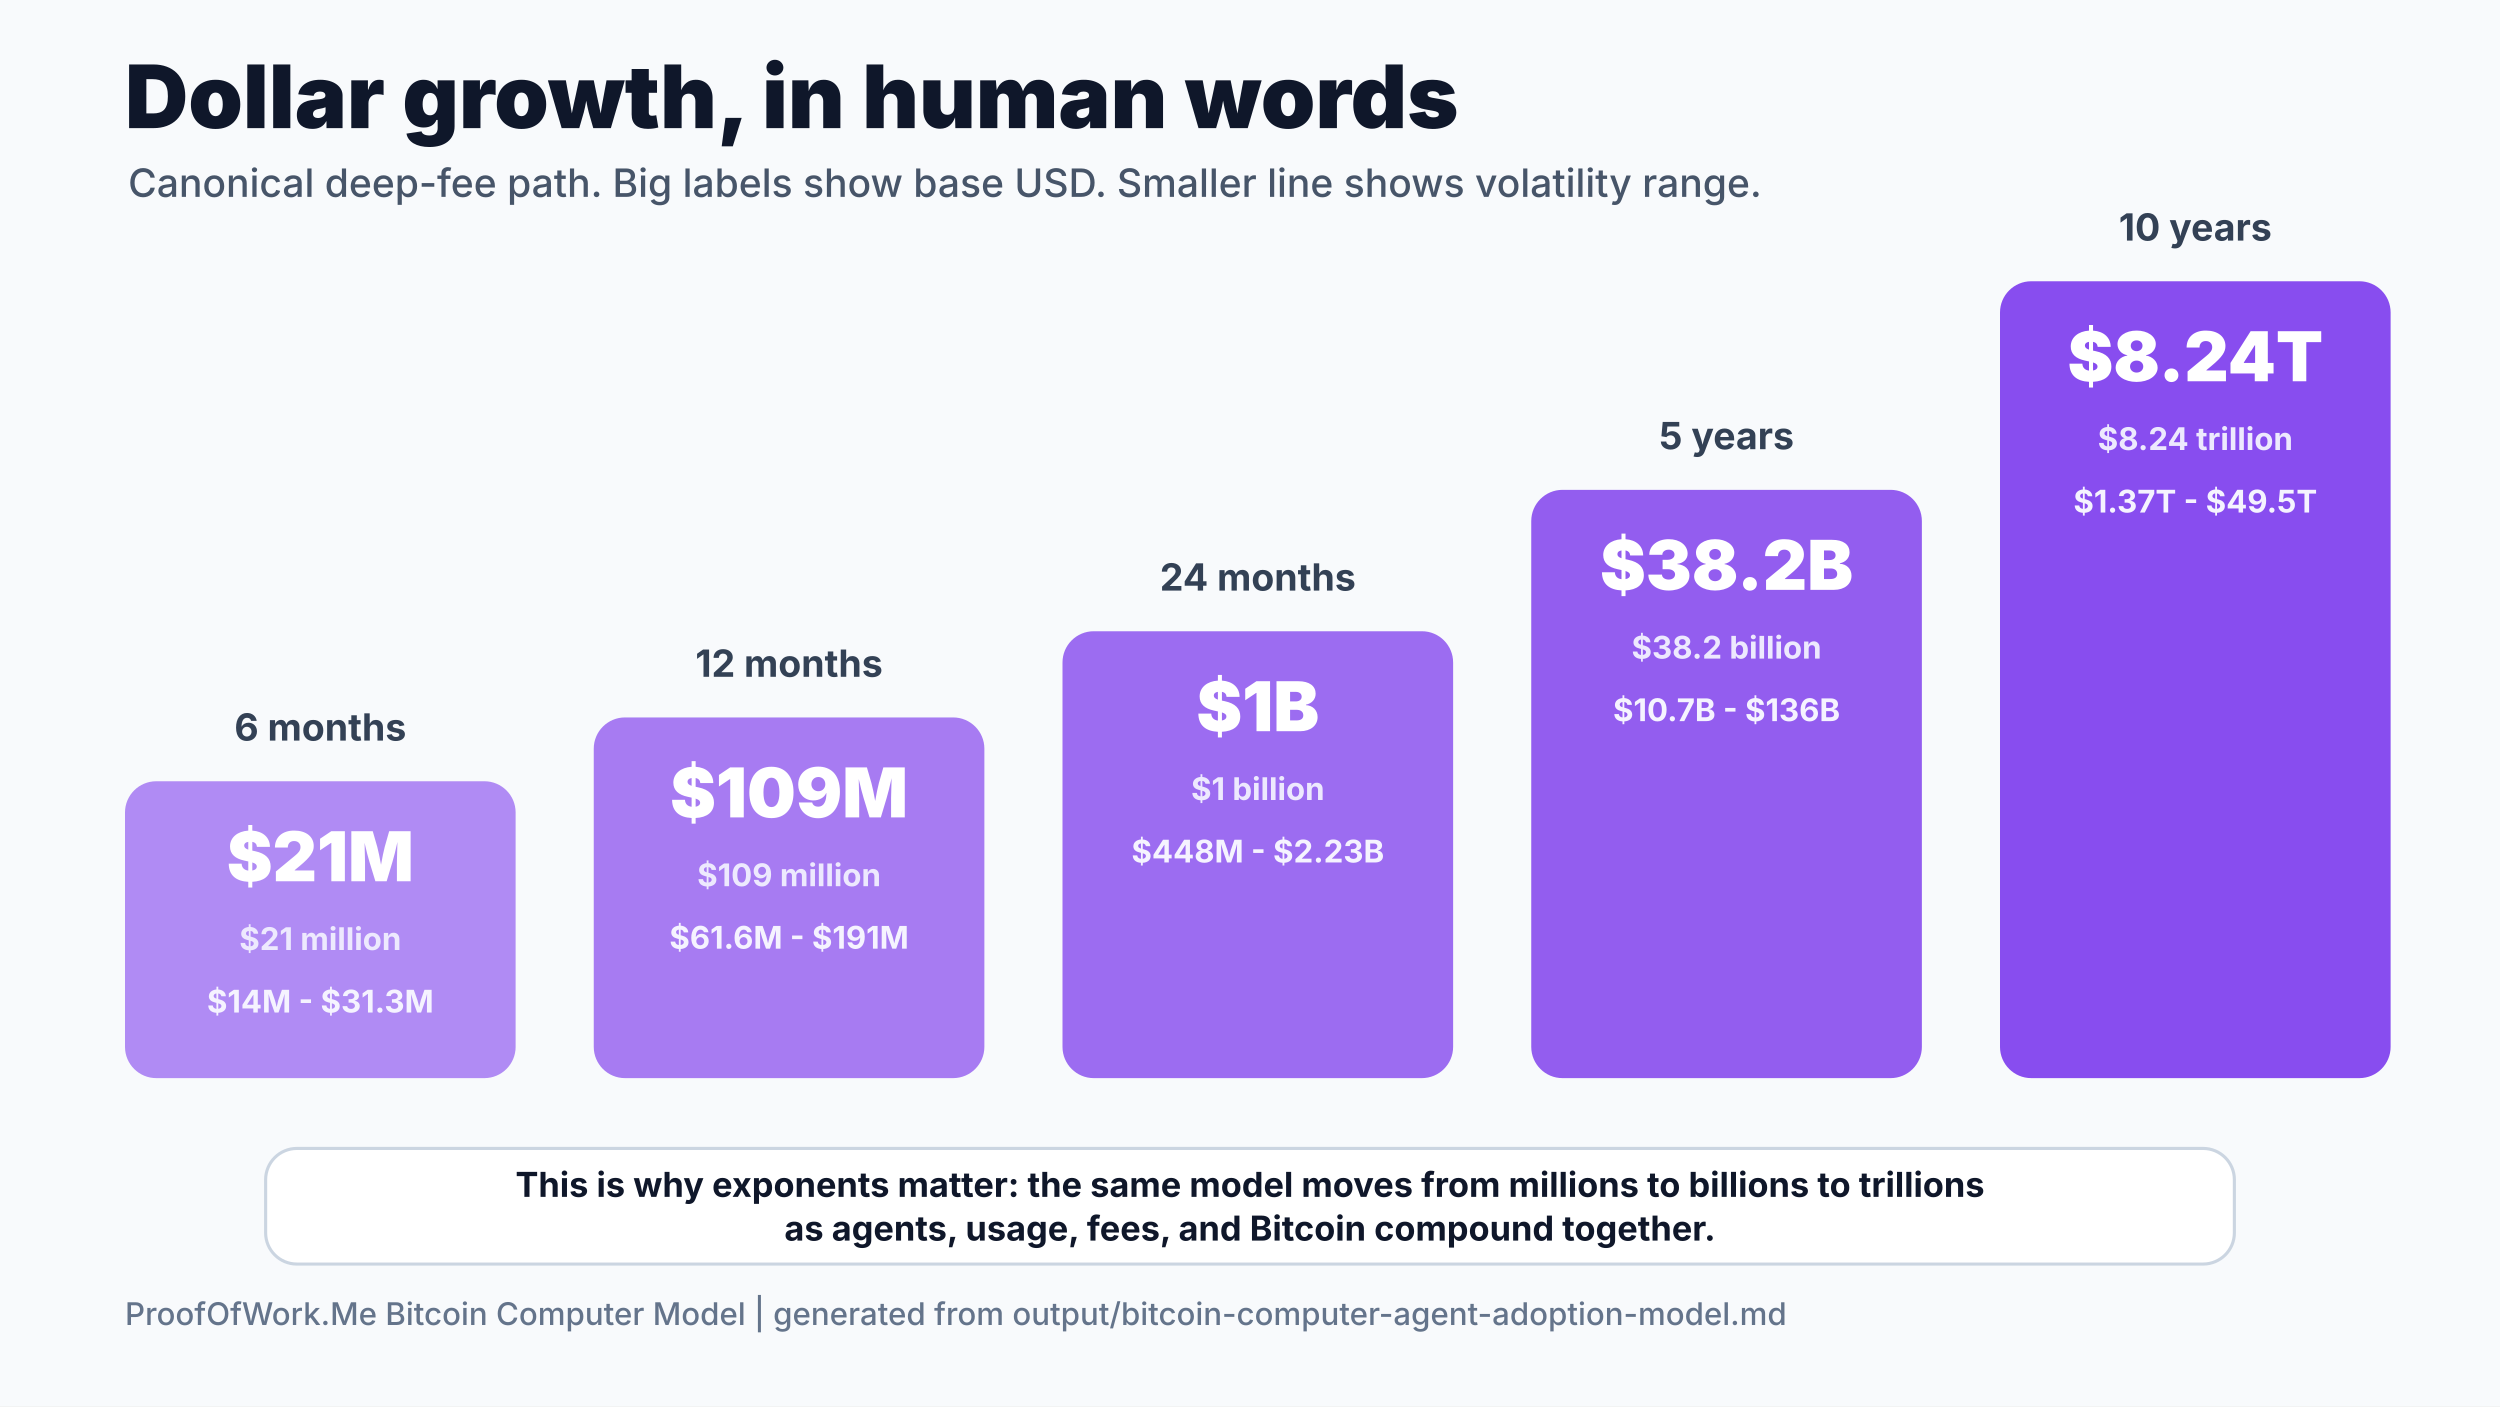
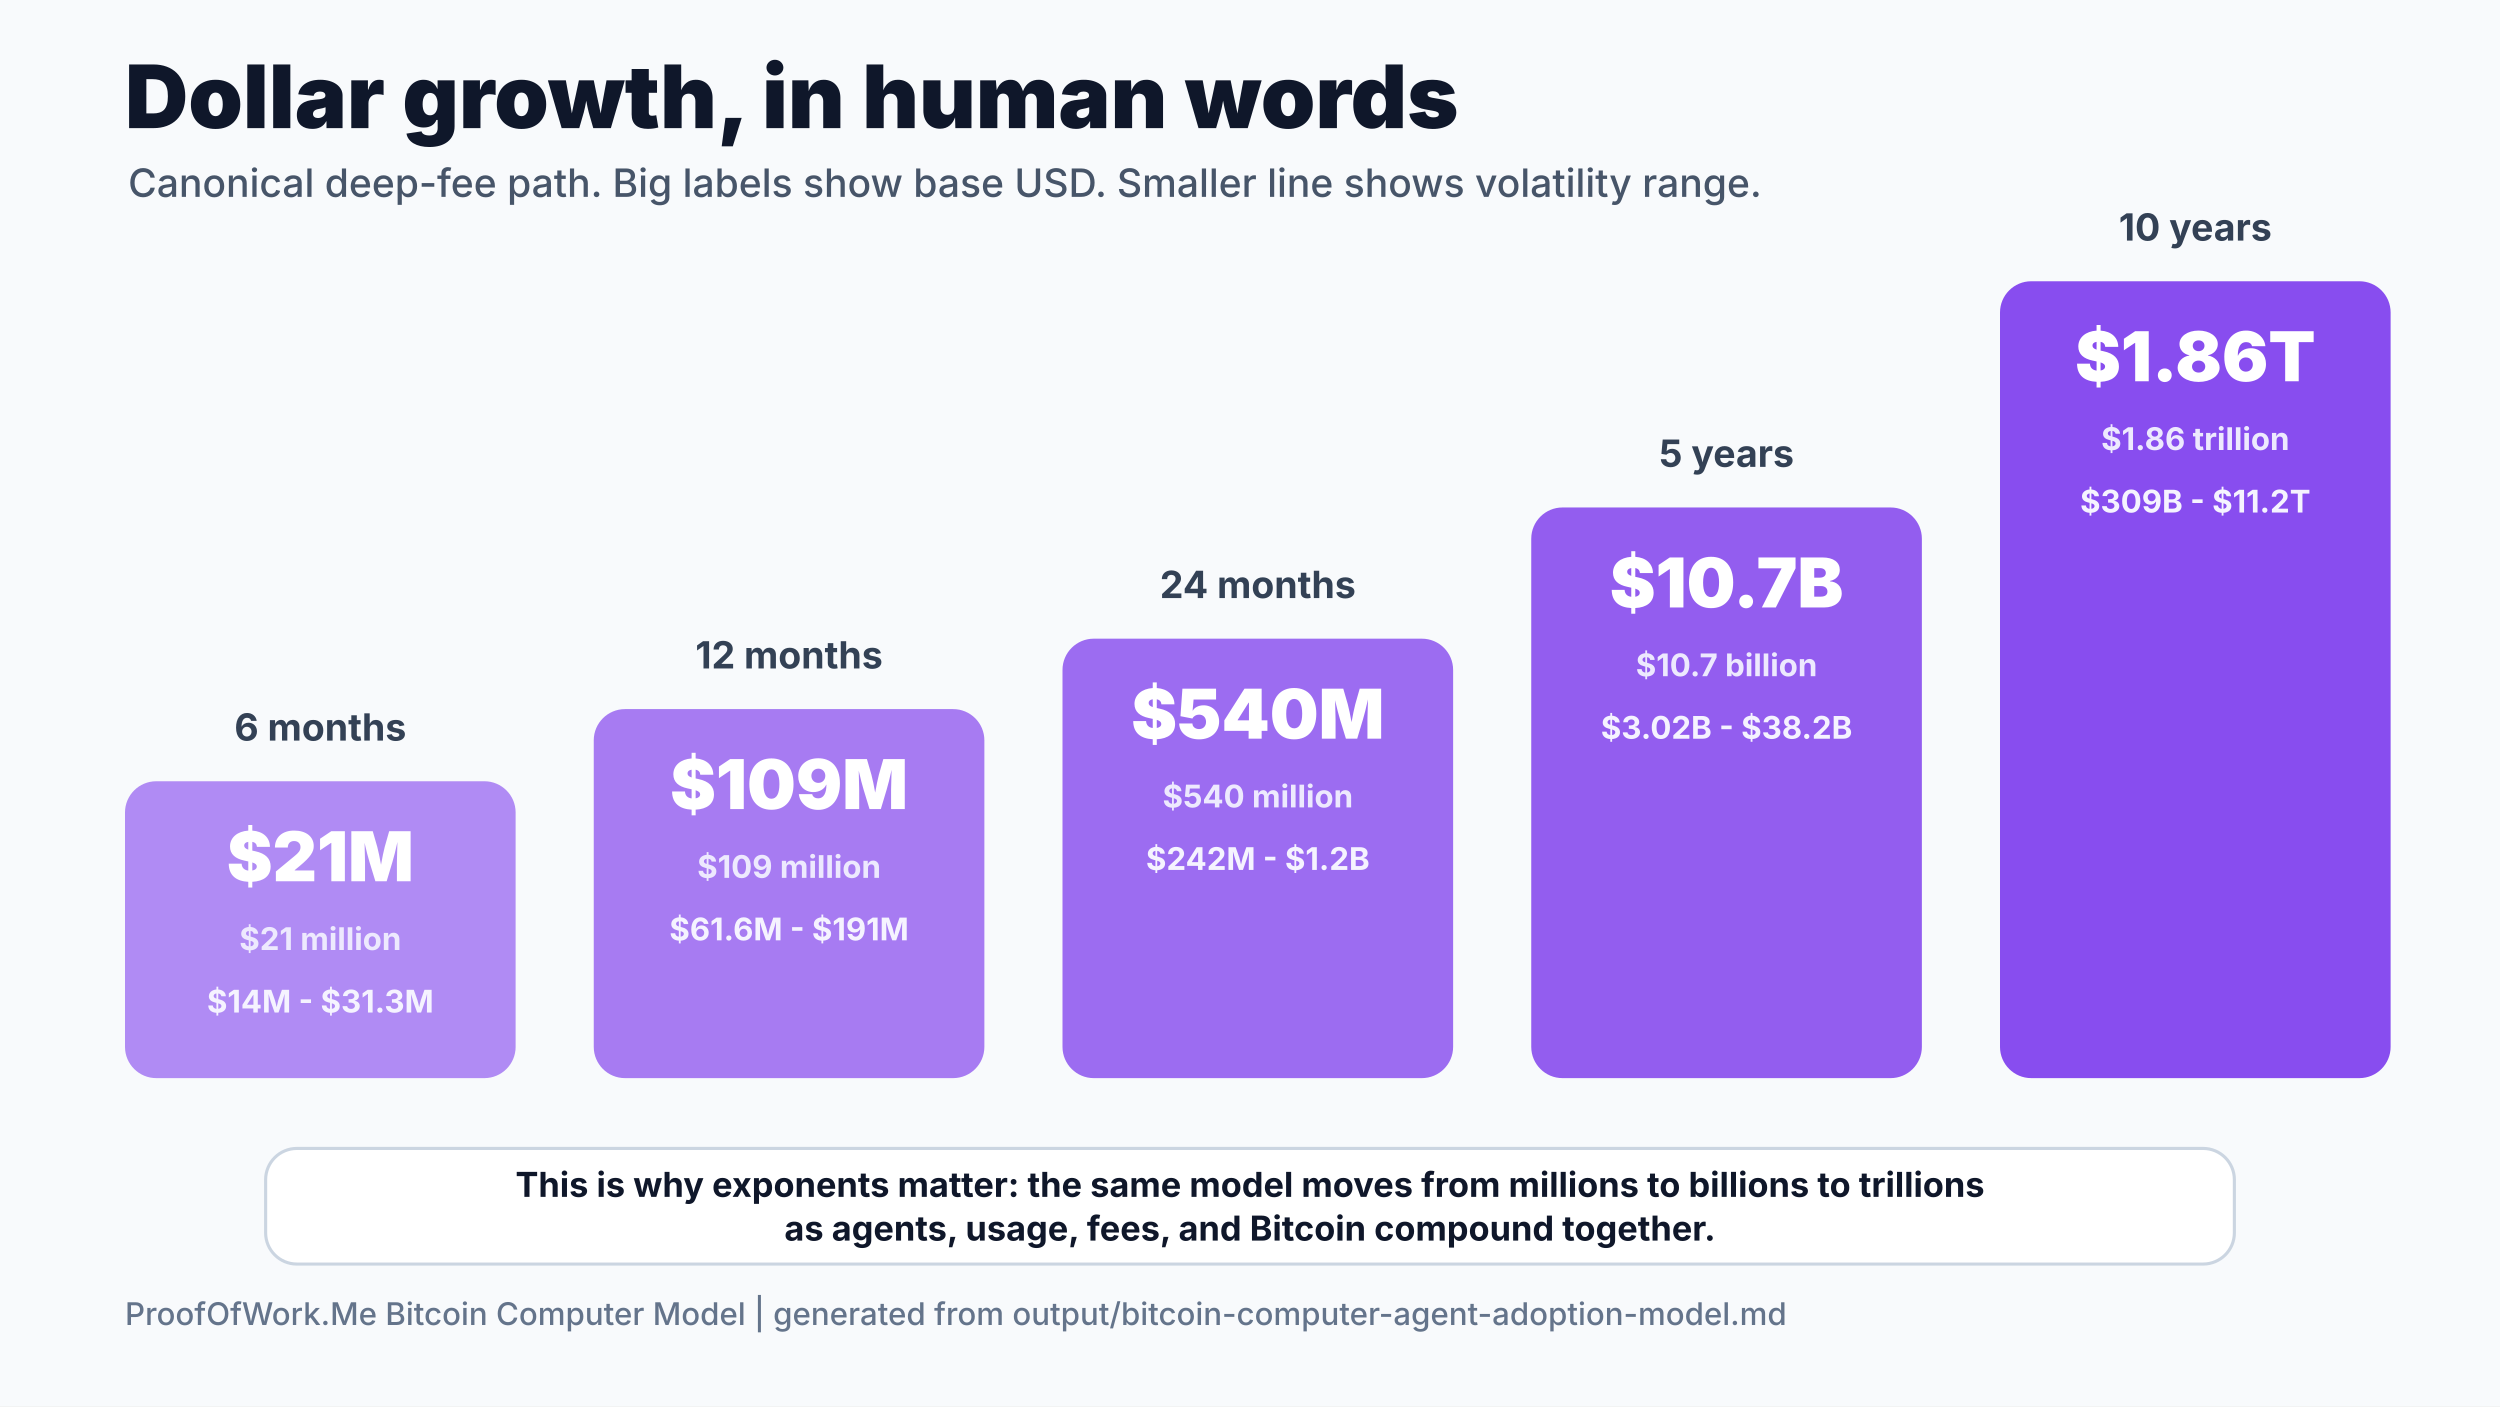
<svg xmlns="http://www.w3.org/2000/svg" width="1600" height="900" viewBox="0 0 1600 900">
  <rect width="1600" height="900" fill="#f8fafc" />
  <text x="80" y="82" text-anchor="start" font-family="Inter, ui-sans-serif, system-ui, -apple-system, BlinkMacSystemFont, Segoe UI, sans-serif" font-size="56" font-weight="850" fill="#0f172a">Dollar growth, in human words</text>
  <text x="82" y="126" text-anchor="start" font-family="Inter, ui-sans-serif, system-ui, -apple-system, BlinkMacSystemFont, Segoe UI, sans-serif" font-size="25" font-weight="500" fill="#475569">Canonical deep-fee path. Big labels show base USD. Smaller line shows volatility range.</text>
  <rect x="80" y="500" width="250" height="190" rx="20" fill="#7c3aed" opacity="0.58" />
  <text x="205" y="474" text-anchor="middle" font-family="Inter, ui-sans-serif, system-ui, -apple-system, BlinkMacSystemFont, Segoe UI, sans-serif" font-size="24" font-weight="750" fill="#334155">6 months</text>
  <text x="205" y="564" text-anchor="middle" font-family="Inter, ui-sans-serif, system-ui, -apple-system, BlinkMacSystemFont, Segoe UI, sans-serif" font-size="44" font-weight="900" fill="#ffffff">$21M</text>
  <text x="205" y="608" text-anchor="middle" font-family="Inter, ui-sans-serif, system-ui, -apple-system, BlinkMacSystemFont, Segoe UI, sans-serif" font-size="20" font-weight="650" fill="#ede9fe">$21 million</text>
  <text x="205" y="648" text-anchor="middle" font-family="Inter, ui-sans-serif, system-ui, -apple-system, BlinkMacSystemFont, Segoe UI, sans-serif" font-size="20" font-weight="650" fill="#f5f3ff">$14M - $31.3M</text>
-   <rect x="380" y="459.158" width="250" height="230.842" rx="20" fill="#7c3aed" opacity="0.66" />
-   <text x="505" y="433.158" text-anchor="middle" font-family="Inter, ui-sans-serif, system-ui, -apple-system, BlinkMacSystemFont, Segoe UI, sans-serif" font-size="24" font-weight="750" fill="#334155">12 months</text>
-   <text x="505" y="523.158" text-anchor="middle" font-family="Inter, ui-sans-serif, system-ui, -apple-system, BlinkMacSystemFont, Segoe UI, sans-serif" font-size="44" font-weight="900" fill="#ffffff">$109M</text>
-   <text x="505" y="567.158" text-anchor="middle" font-family="Inter, ui-sans-serif, system-ui, -apple-system, BlinkMacSystemFont, Segoe UI, sans-serif" font-size="20" font-weight="650" fill="#ede9fe">$109 million</text>
-   <text x="505" y="607.158" text-anchor="middle" font-family="Inter, ui-sans-serif, system-ui, -apple-system, BlinkMacSystemFont, Segoe UI, sans-serif" font-size="20" font-weight="650" fill="#f5f3ff">$61.6M - $191M</text>
-   <rect x="680" y="403.989" width="250" height="286.011" rx="20" fill="#7c3aed" opacity="0.74" />
-   <text x="805" y="377.989" text-anchor="middle" font-family="Inter, ui-sans-serif, system-ui, -apple-system, BlinkMacSystemFont, Segoe UI, sans-serif" font-size="24" font-weight="750" fill="#334155">24 months</text>
-   <text x="805" y="467.989" text-anchor="middle" font-family="Inter, ui-sans-serif, system-ui, -apple-system, BlinkMacSystemFont, Segoe UI, sans-serif" font-size="44" font-weight="900" fill="#ffffff">$1B</text>
-   <text x="805" y="511.989" text-anchor="middle" font-family="Inter, ui-sans-serif, system-ui, -apple-system, BlinkMacSystemFont, Segoe UI, sans-serif" font-size="20" font-weight="650" fill="#ede9fe">$1 billion</text>
-   <text x="805" y="551.989" text-anchor="middle" font-family="Inter, ui-sans-serif, system-ui, -apple-system, BlinkMacSystemFont, Segoe UI, sans-serif" font-size="20" font-weight="650" fill="#f5f3ff">$448M - $2.23B</text>
-   <rect x="980" y="313.502" width="250" height="376.498" rx="20" fill="#7c3aed" opacity="0.82" />
-   <text x="1105" y="287.502" text-anchor="middle" font-family="Inter, ui-sans-serif, system-ui, -apple-system, BlinkMacSystemFont, Segoe UI, sans-serif" font-size="24" font-weight="750" fill="#334155">5 years</text>
-   <text x="1105" y="377.502" text-anchor="middle" font-family="Inter, ui-sans-serif, system-ui, -apple-system, BlinkMacSystemFont, Segoe UI, sans-serif" font-size="44" font-weight="900" fill="#ffffff">$38.2B</text>
-   <text x="1105" y="421.502" text-anchor="middle" font-family="Inter, ui-sans-serif, system-ui, -apple-system, BlinkMacSystemFont, Segoe UI, sans-serif" font-size="20" font-weight="650" fill="#ede9fe">$38.2 billion</text>
-   <text x="1105" y="461.502" text-anchor="middle" font-family="Inter, ui-sans-serif, system-ui, -apple-system, BlinkMacSystemFont, Segoe UI, sans-serif" font-size="20" font-weight="650" fill="#f5f3ff">$10.7B - $136B</text>
+   <rect x="380" y="453.821" width="250" height="236.179" rx="20" fill="#7c3aed" opacity="0.66" />
+   <text x="505" y="427.821" text-anchor="middle" font-family="Inter, ui-sans-serif, system-ui, -apple-system, BlinkMacSystemFont, Segoe UI, sans-serif" font-size="24" font-weight="750" fill="#334155">12 months</text>
+   <text x="505" y="517.821" text-anchor="middle" font-family="Inter, ui-sans-serif, system-ui, -apple-system, BlinkMacSystemFont, Segoe UI, sans-serif" font-size="44" font-weight="900" fill="#ffffff">$109M</text>
+   <text x="505" y="561.821" text-anchor="middle" font-family="Inter, ui-sans-serif, system-ui, -apple-system, BlinkMacSystemFont, Segoe UI, sans-serif" font-size="20" font-weight="650" fill="#ede9fe">$109 million</text>
+   <text x="505" y="601.821" text-anchor="middle" font-family="Inter, ui-sans-serif, system-ui, -apple-system, BlinkMacSystemFont, Segoe UI, sans-serif" font-size="20" font-weight="650" fill="#f5f3ff">$61.6M - $191M</text>
+   <rect x="680" y="408.754" width="250" height="281.246" rx="20" fill="#7c3aed" opacity="0.74" />
+   <text x="805" y="382.754" text-anchor="middle" font-family="Inter, ui-sans-serif, system-ui, -apple-system, BlinkMacSystemFont, Segoe UI, sans-serif" font-size="24" font-weight="750" fill="#334155">24 months</text>
+   <text x="805" y="472.754" text-anchor="middle" font-family="Inter, ui-sans-serif, system-ui, -apple-system, BlinkMacSystemFont, Segoe UI, sans-serif" font-size="44" font-weight="900" fill="#ffffff">$540M</text>
+   <text x="805" y="516.754" text-anchor="middle" font-family="Inter, ui-sans-serif, system-ui, -apple-system, BlinkMacSystemFont, Segoe UI, sans-serif" font-size="20" font-weight="650" fill="#ede9fe">$540 million</text>
+   <text x="805" y="556.754" text-anchor="middle" font-family="Inter, ui-sans-serif, system-ui, -apple-system, BlinkMacSystemFont, Segoe UI, sans-serif" font-size="20" font-weight="650" fill="#f5f3ff">$242M - $1.2B</text>
+   <rect x="980" y="324.782" width="250" height="365.218" rx="20" fill="#7c3aed" opacity="0.82" />
+   <text x="1105" y="298.782" text-anchor="middle" font-family="Inter, ui-sans-serif, system-ui, -apple-system, BlinkMacSystemFont, Segoe UI, sans-serif" font-size="24" font-weight="750" fill="#334155">5 years</text>
+   <text x="1105" y="388.782" text-anchor="middle" font-family="Inter, ui-sans-serif, system-ui, -apple-system, BlinkMacSystemFont, Segoe UI, sans-serif" font-size="44" font-weight="900" fill="#ffffff">$10.7B</text>
+   <text x="1105" y="432.782" text-anchor="middle" font-family="Inter, ui-sans-serif, system-ui, -apple-system, BlinkMacSystemFont, Segoe UI, sans-serif" font-size="20" font-weight="650" fill="#ede9fe">$10.7 billion</text>
+   <text x="1105" y="472.782" text-anchor="middle" font-family="Inter, ui-sans-serif, system-ui, -apple-system, BlinkMacSystemFont, Segoe UI, sans-serif" font-size="20" font-weight="650" fill="#f5f3ff">$3.02B - $38.2B</text>
  <rect x="1280" y="180" width="250" height="510" rx="20" fill="#7c3aed" opacity="0.9" />
  <text x="1405" y="154" text-anchor="middle" font-family="Inter, ui-sans-serif, system-ui, -apple-system, BlinkMacSystemFont, Segoe UI, sans-serif" font-size="24" font-weight="750" fill="#334155">10 years</text>
-   <text x="1405" y="244" text-anchor="middle" font-family="Inter, ui-sans-serif, system-ui, -apple-system, BlinkMacSystemFont, Segoe UI, sans-serif" font-size="44" font-weight="900" fill="#ffffff">$8.24T</text>
-   <text x="1405" y="288" text-anchor="middle" font-family="Inter, ui-sans-serif, system-ui, -apple-system, BlinkMacSystemFont, Segoe UI, sans-serif" font-size="20" font-weight="650" fill="#ede9fe">$8.24 trillion</text>
-   <text x="1405" y="328" text-anchor="middle" font-family="Inter, ui-sans-serif, system-ui, -apple-system, BlinkMacSystemFont, Segoe UI, sans-serif" font-size="20" font-weight="650" fill="#f5f3ff">$1.37T - $49.5T</text>
+   <text x="1405" y="244" text-anchor="middle" font-family="Inter, ui-sans-serif, system-ui, -apple-system, BlinkMacSystemFont, Segoe UI, sans-serif" font-size="44" font-weight="900" fill="#ffffff">$1.86T</text>
+   <text x="1405" y="288" text-anchor="middle" font-family="Inter, ui-sans-serif, system-ui, -apple-system, BlinkMacSystemFont, Segoe UI, sans-serif" font-size="20" font-weight="650" fill="#ede9fe">$1.86 trillion</text>
+   <text x="1405" y="328" text-anchor="middle" font-family="Inter, ui-sans-serif, system-ui, -apple-system, BlinkMacSystemFont, Segoe UI, sans-serif" font-size="20" font-weight="650" fill="#f5f3ff">$309B - $11.2T</text>
  <rect x="170" y="735" width="1260" height="74" rx="20" fill="#ffffff" stroke="#cbd5e1" stroke-width="2" />
  <text x="800" y="766" text-anchor="middle" font-family="Inter, ui-sans-serif, system-ui, -apple-system, BlinkMacSystemFont, Segoe UI, sans-serif" font-size="22" font-weight="700" fill="#0f172a">This is why exponents matter: the same model moves from millions to billions to trillions</text>
  <text x="800" y="794" text-anchor="middle" font-family="Inter, ui-sans-serif, system-ui, -apple-system, BlinkMacSystemFont, Segoe UI, sans-serif" font-size="22" font-weight="700" fill="#0f172a">as agents, usage, fees, and Bitcoin compound together.</text>
  <text x="80" y="848" text-anchor="start" font-family="Inter, ui-sans-serif, system-ui, -apple-system, BlinkMacSystemFont, Segoe UI, sans-serif" font-size="20" font-weight="500" fill="#64748b">ProofOfWork.Me Bitcoin Computer Model | generated from output/bitcoin-computer-agent-adoption-model.md</text>
</svg>
